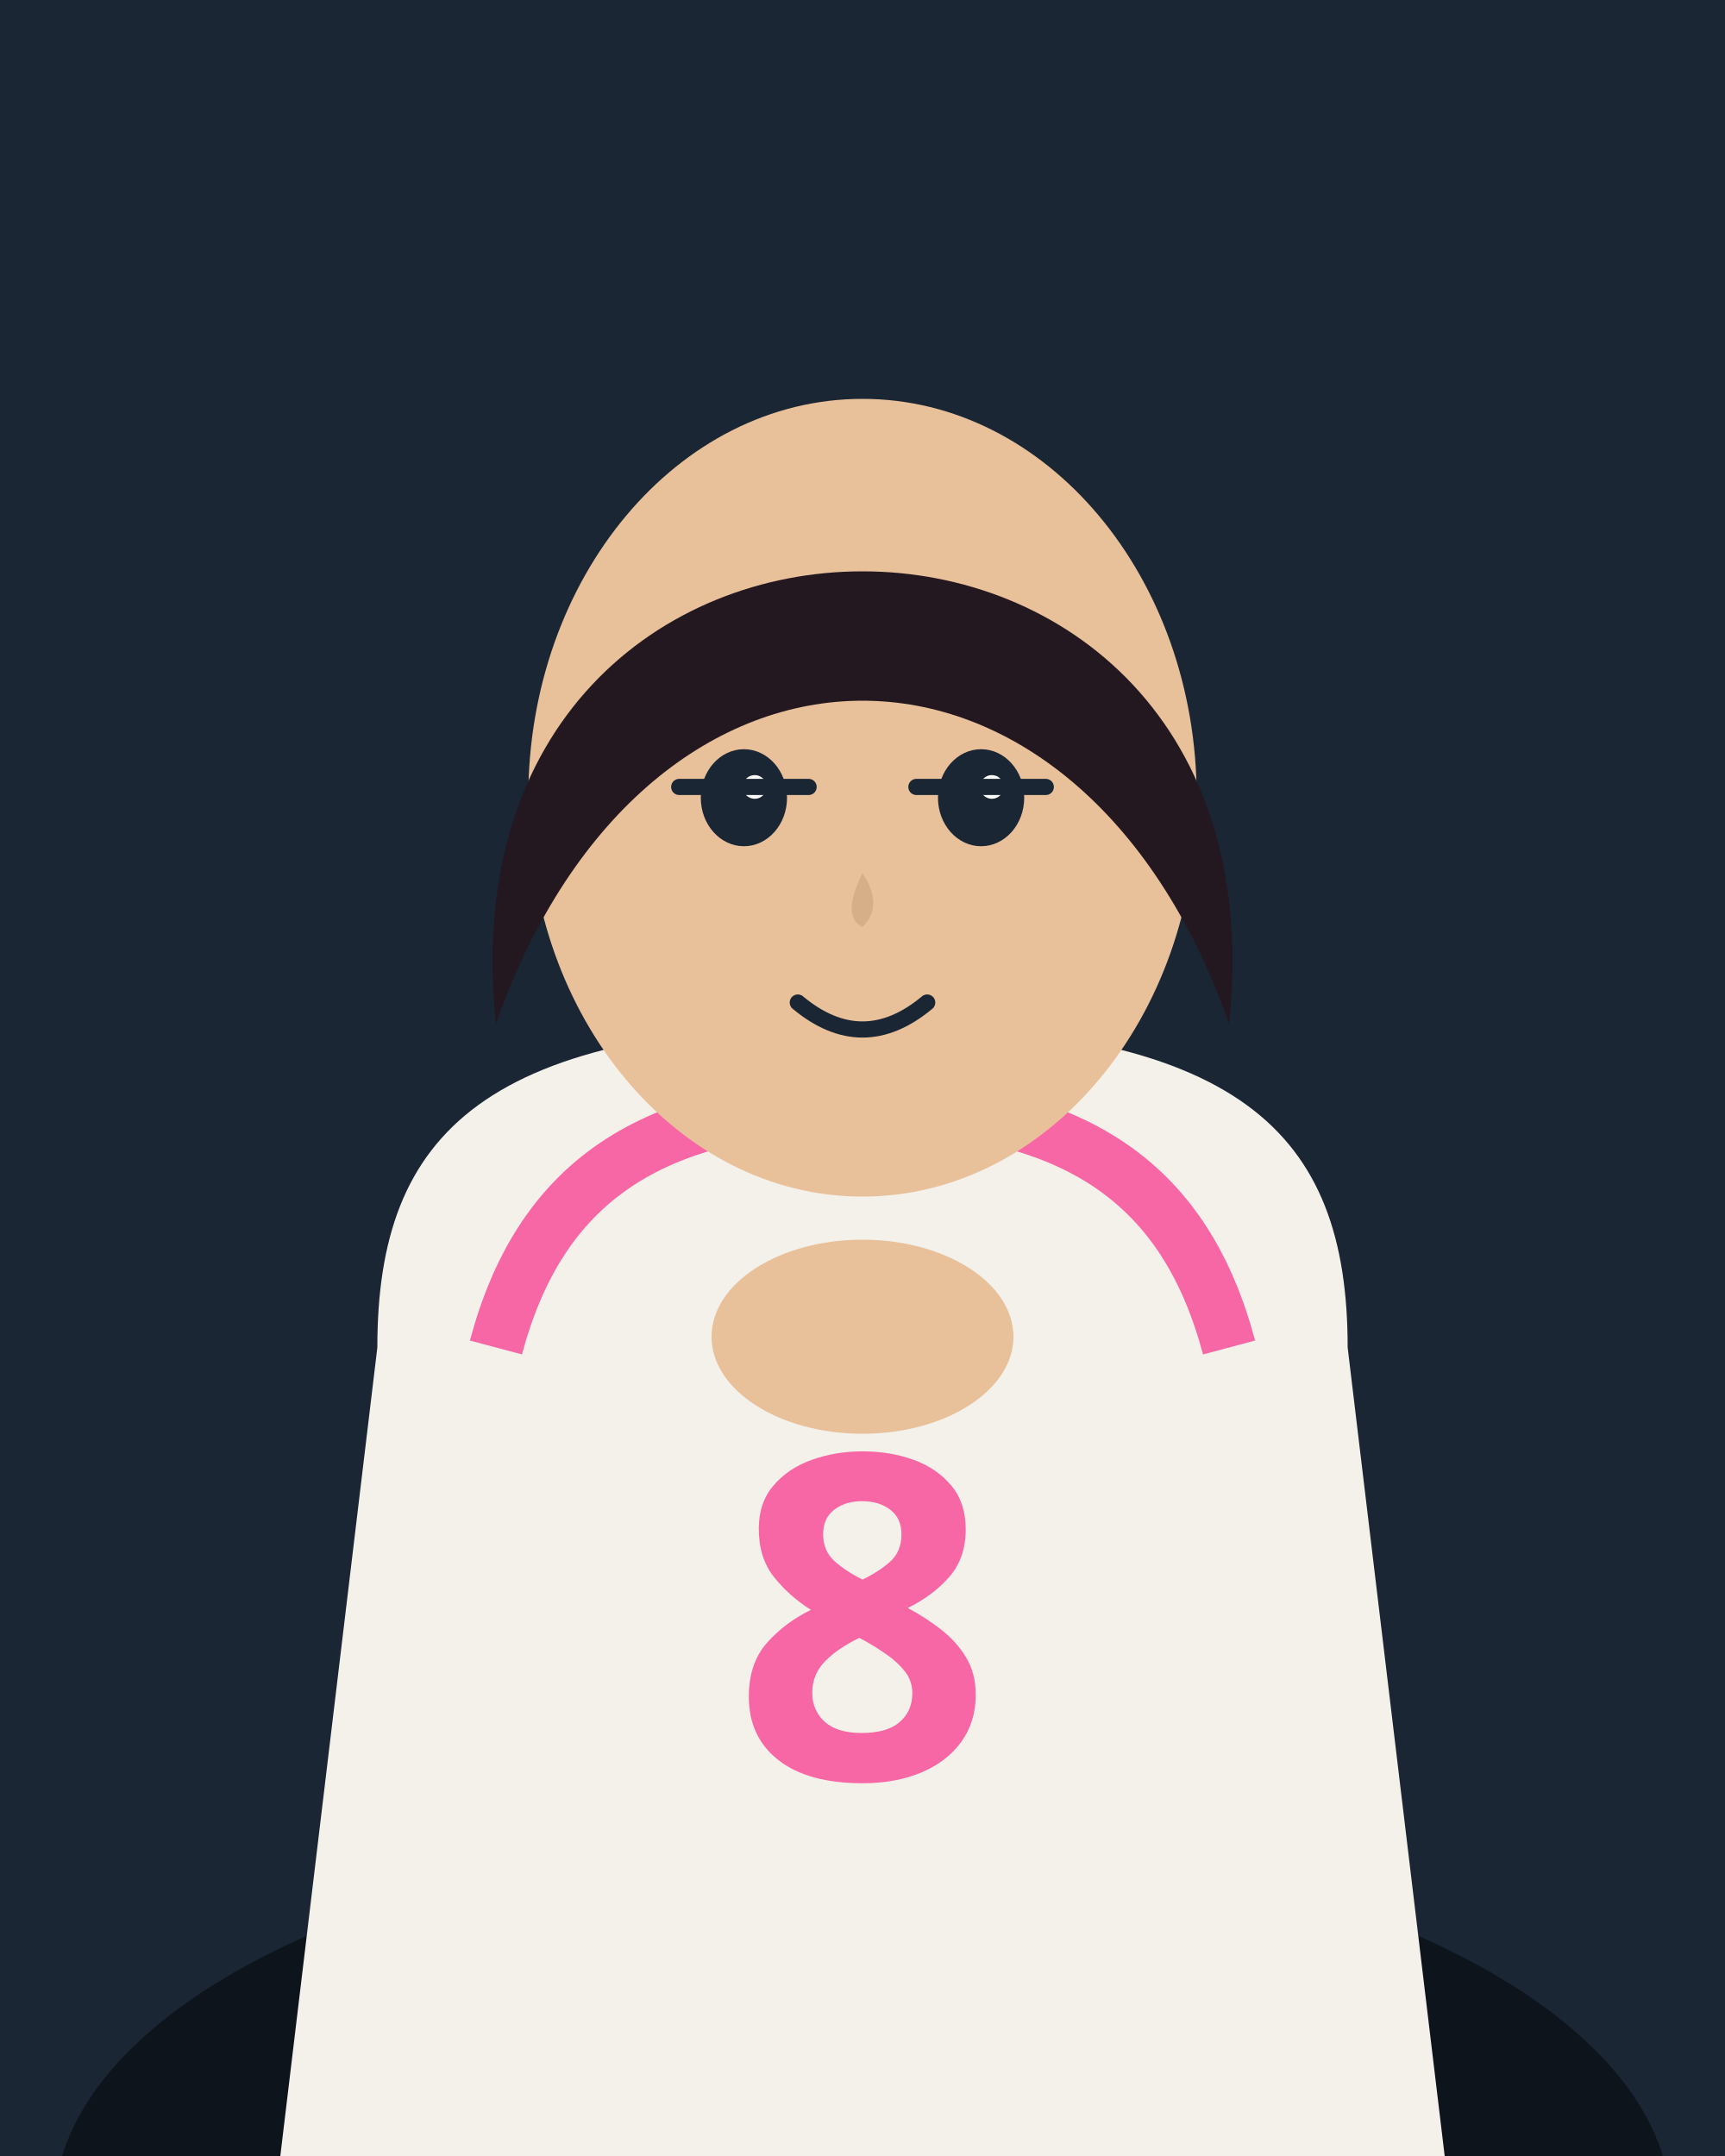
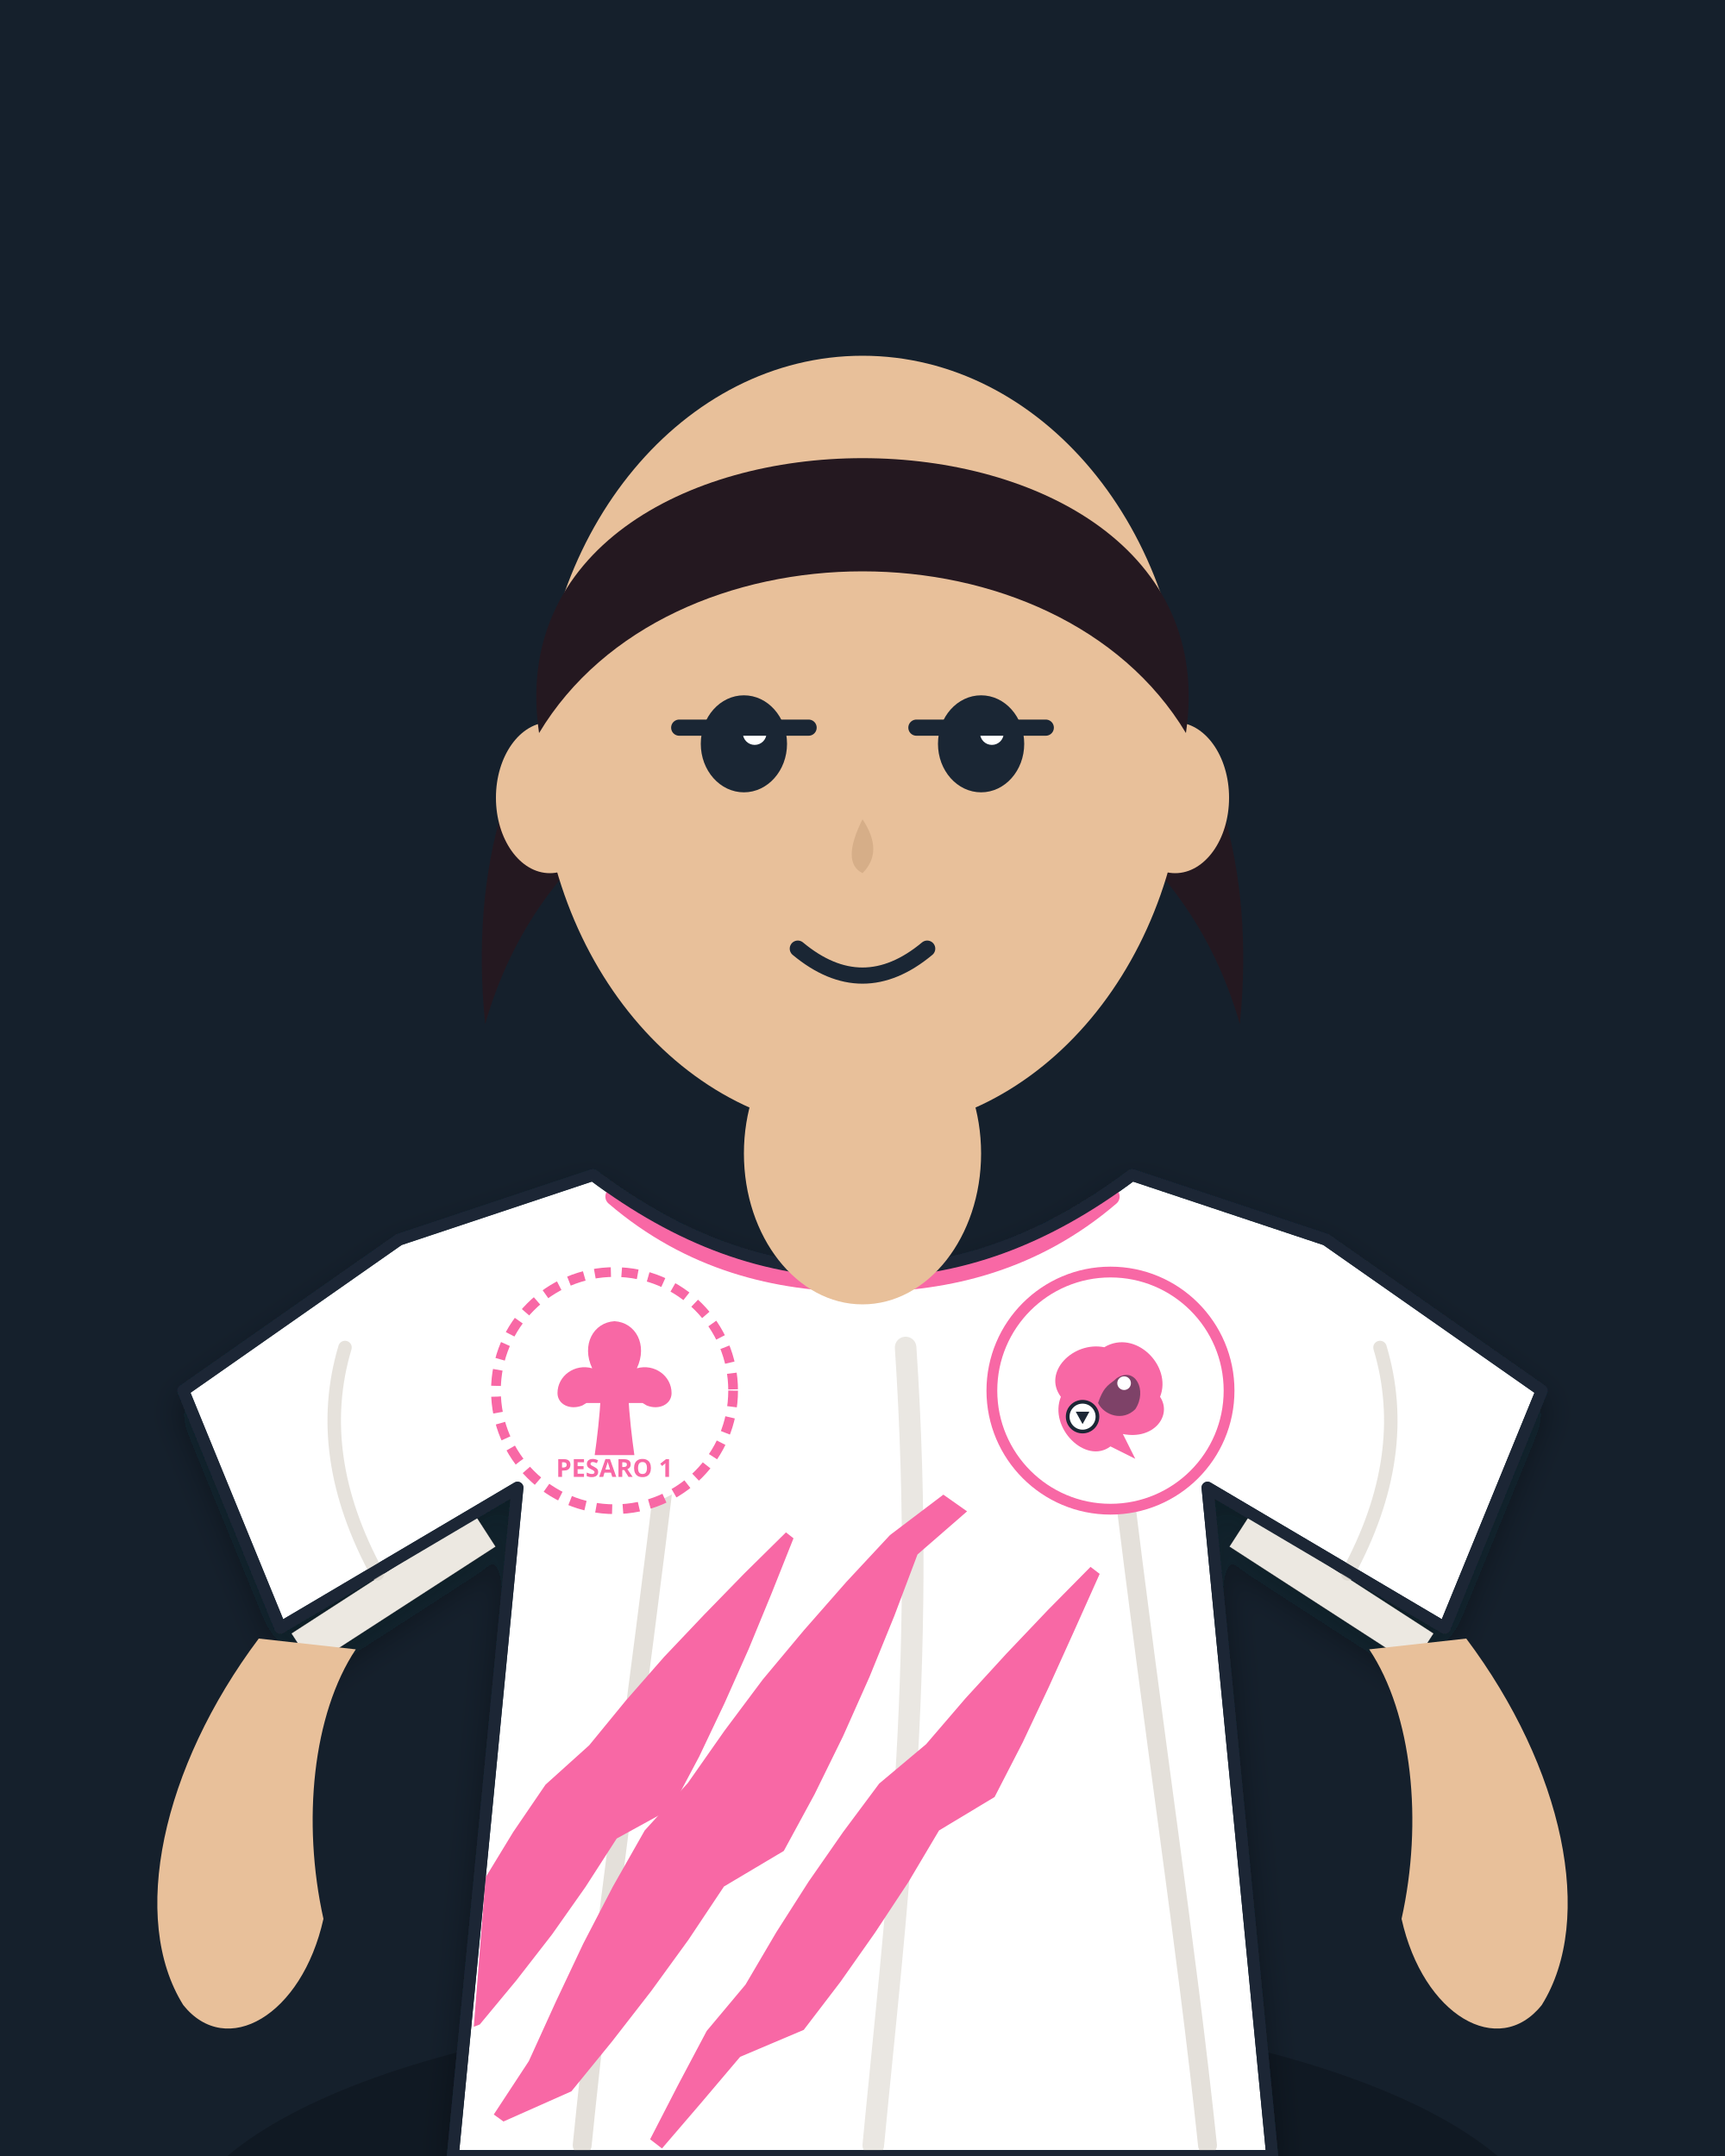
<svg xmlns="http://www.w3.org/2000/svg" viewBox="0 0 320 400" width="320" height="400" role="img" aria-label="">
-   <rect width="320" height="400" fill="#1a2634" />
-   <ellipse cx="160" cy="410" rx="150" ry="70" fill="#0d141c" />
-   <path d="M70 250 C70 210 90 190 160 190 C230 190 250 210 250 250 L268 400 L52 400 Z" fill="#f4f1ea" />
-   <path d="M92 250 C100 220 120 205 160 205 C200 205 220 220 228 250" fill="none" stroke="#f867a5" stroke-width="10" />
-   <text x="160" y="330" text-anchor="middle" font-family="ui-sans-serif, system-ui, sans-serif" font-size="84" font-weight="700" fill="#f867a5">8</text>
-   <ellipse cx="160" cy="248" rx="28" ry="18" fill="#e8c09a" />
-   <ellipse cx="160" cy="148" rx="62" ry="74" fill="#e8c09a" />
-   <ellipse cx="138" cy="148" rx="8" ry="9" fill="#1a2634" />
-   <ellipse cx="182" cy="148" rx="8" ry="9" fill="#1a2634" />
-   <circle cx="140" cy="146" r="2.2" fill="#ffffff" />
-   <circle cx="184" cy="146" r="2.2" fill="#ffffff" />
-   <path d="M150 146 H126" stroke="#1a2634" stroke-width="3" stroke-linecap="round" />
-   <path d="M170 146 H194" stroke="#1a2634" stroke-width="3" stroke-linecap="round" />
-   <path d="M160 162 q 4 6 0 10 q -4 -2 0 -10" fill="#d6ae88" />
-   <path d="M148 186 Q160 196 172 186" fill="none" stroke="#1a2634" stroke-width="3" stroke-linecap="round" />
-   <path d="M92 190 C80 78 240 78 228 190 C200 110 120 110 92 190 Z" fill="#241820" />
+   <defs>
+     <clipPath id="p-miriam-8-torso">
+       <path d="M98 248 C120 240 140 246 160 246 C180 246 200 240 222 248 L234 400 L86 400 Z" />
+     </clipPath>
+     <linearGradient id="p-miriam-8-shine" x1="0" y1="0" x2="1" y2="1">
+       <stop offset="0" stop-color="#ffffff" stop-opacity="0.28" />
+       <stop offset="0.45" stop-color="#ffffff" stop-opacity="0" />
+     </linearGradient>
+     <filter id="p-miriam-8-soft" x="-10%" y="-10%" width="120%" height="120%">
+       <feDropShadow dx="0" dy="3" stdDeviation="3" flood-color="#0d141c" flood-opacity="0.35" />
+     </filter>
+   </defs>
+   <rect width="320" height="400" fill="#15202c" />
+   <ellipse cx="160" cy="418" rx="128" ry="46" fill="#0d141c" opacity="0.55" />
+   <path d="M90 190 C78 70 242 70 230 190 C210 120 110 120 90 190 Z" fill="#241820" />
+   <g id="kit-body" filter="url(#p-miriam-8-soft)">
+     <path d="M110 218 C126 230 142 236 160 236 C178 236 194 230 210 218 L246 230 L286 258 L268 302 L224 276 L236 400 L84 400 L96 276 L52 302 L34 258 L74 230 Z" fill="#ffffff" stroke="#1a2634" stroke-width="2.2" stroke-linejoin="round" />
+     <path d="M110 218 C126 230 142 236 160 236 C178 236 194 230 210 218 L246 230 L286 258 L268 302 L224 276 L236 400 L84 400 L96 276 L52 302 L34 258 L74 230 Z" fill="url(#p-miriam-8-shine)" />
+     <path d="M56 306 L90 284" fill="none" stroke="#ece8e1" stroke-width="7" stroke-linecap="butt" />
+     <path d="M264 306 L230 284" fill="none" stroke="#ece8e1" stroke-width="7" stroke-linecap="butt" />
+     <path d="M114 222 C128 234 144 238 160 238 C176 238 192 234 206 222" fill="none" stroke="#f867a5" stroke-width="3.4" stroke-linecap="round" />
+     <path d="M124 268 C118 318 112 358 108 398" fill="none" stroke="#d8d3ca" stroke-width="3.5" stroke-linecap="round" opacity="0.7" />
+     <path d="M168 250 C172 310 166 356 162 398" fill="none" stroke="#d8d3ca" stroke-width="4" stroke-linecap="round" opacity="0.55" />
+     <path d="M208 272 C214 322 220 360 224 398" fill="none" stroke="#d8d3ca" stroke-width="3.5" stroke-linecap="round" opacity="0.7" />
+     <path d="M64 250 Q58 270 70 292" fill="none" stroke="#d8d3ca" stroke-width="2.5" stroke-linecap="round" opacity="0.65" />
+     <path d="M256 250 Q262 270 250 292" fill="none" stroke="#d8d3ca" stroke-width="2.5" stroke-linecap="round" opacity="0.65" />
+     <g clip-path="url(#p-miriam-8-torso)" id="claw-slashes" fill="#f867a5">
+       <path d="M70.1 388.1L77.2 380.1L89.0 375.6L95.8 367.4L102.4 358.9L108.6 350.1L114.4 341.1L124.6 335.5L129.7 325.9L134.4 316.0L138.9 305.9L143.1 295.7L147.2 285.4L145.8 284.3L138.1 291.9L130.6 299.6L123.2 307.4L116.1 315.5L109.3 323.8L101.2 331.1L95.2 339.9L89.6 349.1L84.3 358.5L79.3 368.2L72.8 376.7L68.1 386.6Z" />
+       <path d="M93.4 393.6L106.0 388.0L113.5 378.8L120.8 369.4L127.7 359.9L134.3 350.0L145.4 343.4L151.1 332.9L156.4 322.1L161.3 311.1L165.9 299.8L170.2 288.4L179.4 280.4L175.0 277.3L165.1 284.8L157.0 293.5L149.1 302.5L141.5 311.6L134.4 321.1L127.6 330.8L119.6 339.6L113.7 350.0L108.2 360.6L103.1 371.4L98.1 382.4L91.6 392.3Z" />
+       <path d="M122.8 398.6L130.1 390.1L137.3 381.6L149.1 376.6L155.9 367.7L162.3 358.6L168.5 349.2L174.2 339.6L184.5 333.4L189.7 323.3L194.6 312.9L199.3 302.5L204.0 292.0L202.3 290.7L194.4 298.7L186.7 306.8L179.1 315.1L171.8 323.6L163.1 330.9L156.4 339.9L150.0 349.1L144.0 358.5L138.3 368.2L131.1 376.8L125.8 386.8L120.6 396.9Z" />
+     </g>
+     <g id="badge-agesci" transform="translate(114 258)">
+       <circle r="22" fill="#ffffff" stroke="#f867a5" stroke-width="1.8" stroke-dasharray="3 2" />
+       <g transform="scale(1.15)">
+         <path fill="#f867a5" d="M0 -11.2 C3.4 -11 5.4 -7.4 3.6 -3.6 C6.4 -4.4 9.2 -2.4 9.2 0.4 C9.2 2.2 7.2 3.2 5.2 2.4 L2.2 0.6 C2.4 4.2 2.8 7.6 3.2 10.4 H-3.2 C-2.8 7.6 -2.4 4.2 -2.2 0.6 L-5.2 2.4 C-7.2 3.2 -9.2 2.2 -9.2 0.4 C-9.2 -2.4 -6.4 -4.4 -3.6 -3.6 C-5.4 -7.4 -3.4 -11 0 -11.2 Z M-5.6 0.2 H5.6 V2 H-5.6 Z" />
+       </g>
+       <text x="0" y="16" text-anchor="middle" font-size="4.6" font-family="ui-sans-serif, system-ui, sans-serif" font-weight="700" fill="#f867a5">PESARO 1</text>
+     </g>
+     <g id="badge-sacchos" transform="translate(206 258)">
+       <circle r="22" fill="#ffffff" stroke="#f867a5" stroke-width="2" />
+       <g transform="scale(1.15)">
+         <path fill="#f867a5" d="M-1 -7 C4 -10 10 -4 8 1 C10 4 7 8 2 7 L4 11 L0 9 C-4 12 -10 6 -8 1 C-11 -3 -6 -8 -1 -7 Z" />
+         <path fill="#1a2634" d="M1 -2 C4 -4 6 0 4 3 C2 5 -1 4 -2 2 C-1 -1 0 -1 1 -2 Z" opacity="0.55" />
+         <circle cx="2.2" cy="-1.2" r="1.1" fill="#ffffff" />
+         <circle cx="-4.5" cy="4.2" r="2.4" fill="#ffffff" stroke="#1a2634" stroke-width="0.6" />
+         <path fill="#1a2634" d="M-5.6 3.4 L-3.4 3.4 L-4.5 5.4 Z" />
+       </g>
+     </g>
+     <path d="M110 218 C126 230 142 236 160 236 C178 236 194 230 210 218 L246 230 L286 258 L268 302 L224 276 L236 400 L84 400 L96 276 L52 302 L34 258 L74 230 Z" fill="none" stroke="#1a2634" stroke-width="2.2" stroke-linejoin="round" />
+   </g>
+   <path d="M48 304 C30 328 24 356 34 372 C42 382 56 374 60 356 C56 338 58 318 66 306 Z" fill="#e8c09a" />
+   <path d="M272 304 C290 328 296 356 286 372 C278 382 264 374 260 356 C264 338 262 318 254 306 Z" fill="#e8c09a" />
+   <ellipse cx="160" cy="214" rx="22" ry="28" fill="#e8c09a" />
+   <ellipse cx="102" cy="148" rx="10" ry="14" fill="#e8c09a" />
+   <ellipse cx="218" cy="148" rx="10" ry="14" fill="#e8c09a" />
+   <ellipse cx="160" cy="138" rx="60" ry="72" fill="#e8c09a" />
+   <ellipse cx="138" cy="138" rx="8" ry="9" fill="#1a2634" />
+   <ellipse cx="182" cy="138" rx="8" ry="9" fill="#1a2634" />
+   <circle cx="140" cy="136" r="2.2" fill="#ffffff" />
+   <circle cx="184" cy="136" r="2.2" fill="#ffffff" />
+   <path d="M150 135 H126" stroke="#1a2634" stroke-width="3" stroke-linecap="round" />
+   <path d="M170 135 H194" stroke="#1a2634" stroke-width="3" stroke-linecap="round" />
+   <path d="M160 152 q 4 6 0 10 q -4 -2 0 -10" fill="#d6ae88" />
+   <path d="M148 176 Q160 186 172 176" fill="none" stroke="#1a2634" stroke-width="3" stroke-linecap="round" />
+   <path d="M100 136 C90 68 230 68 220 136 C196 96 124 96 100 136 Z" fill="#241820" />
</svg>
